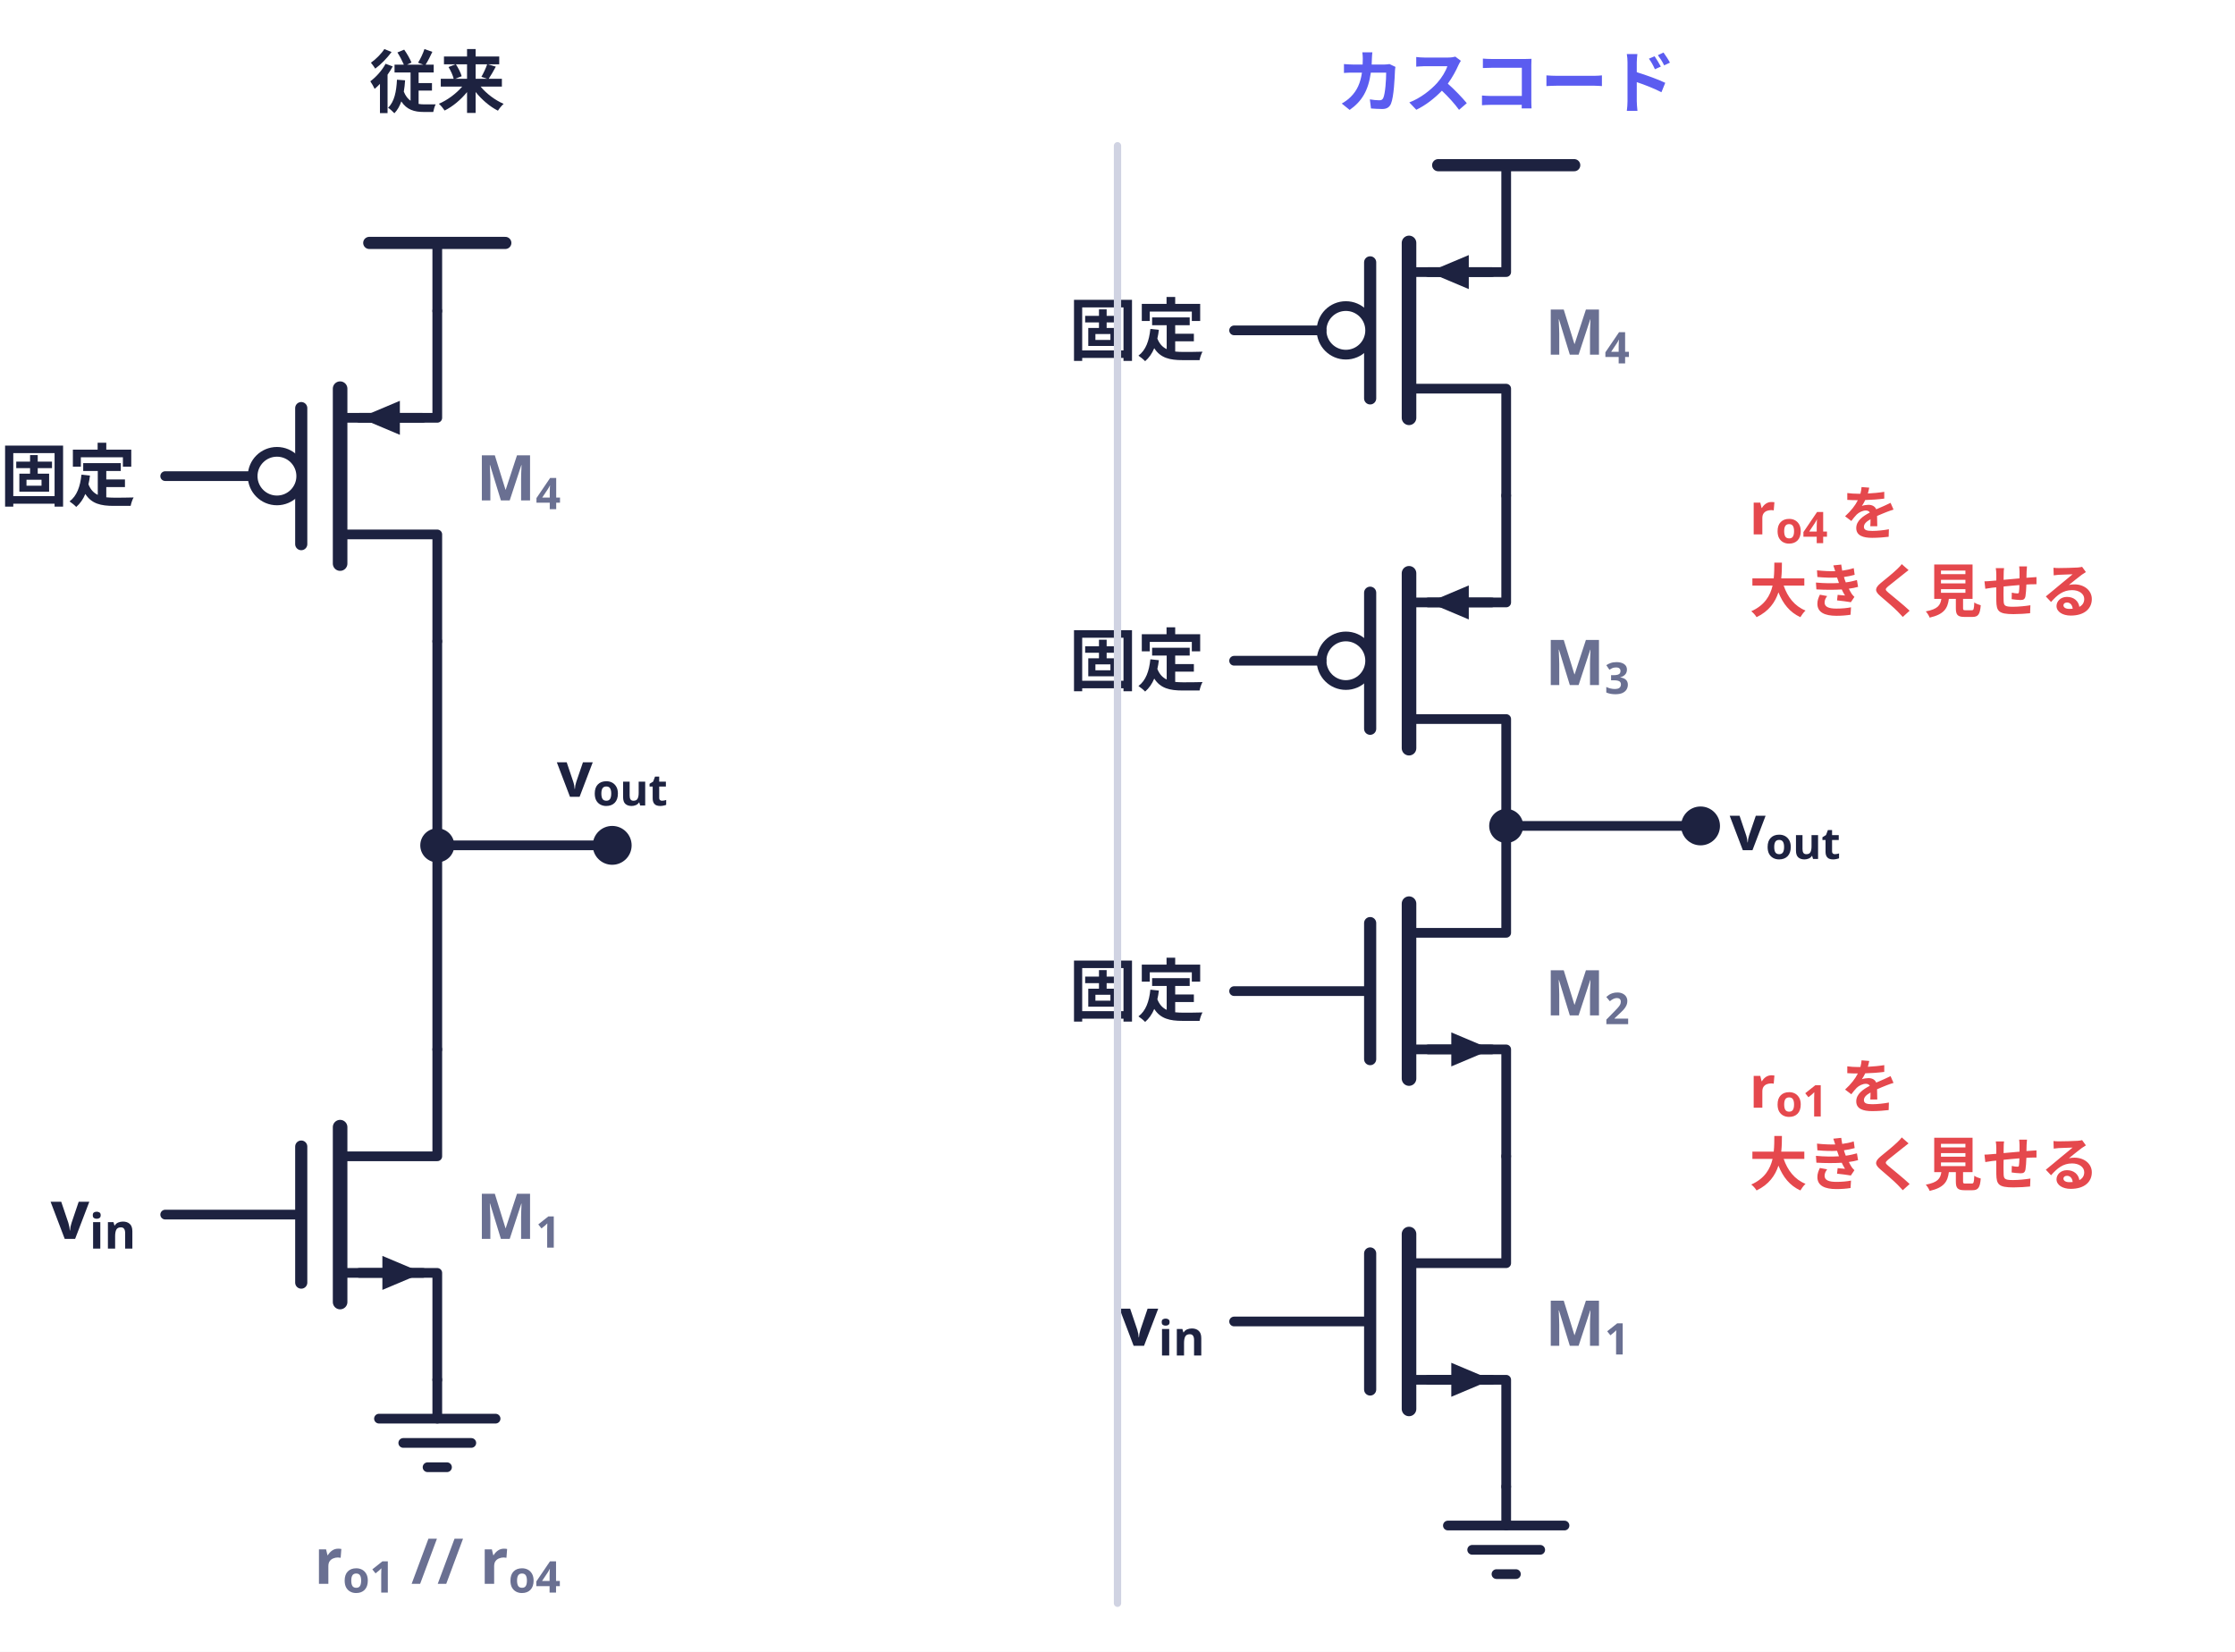
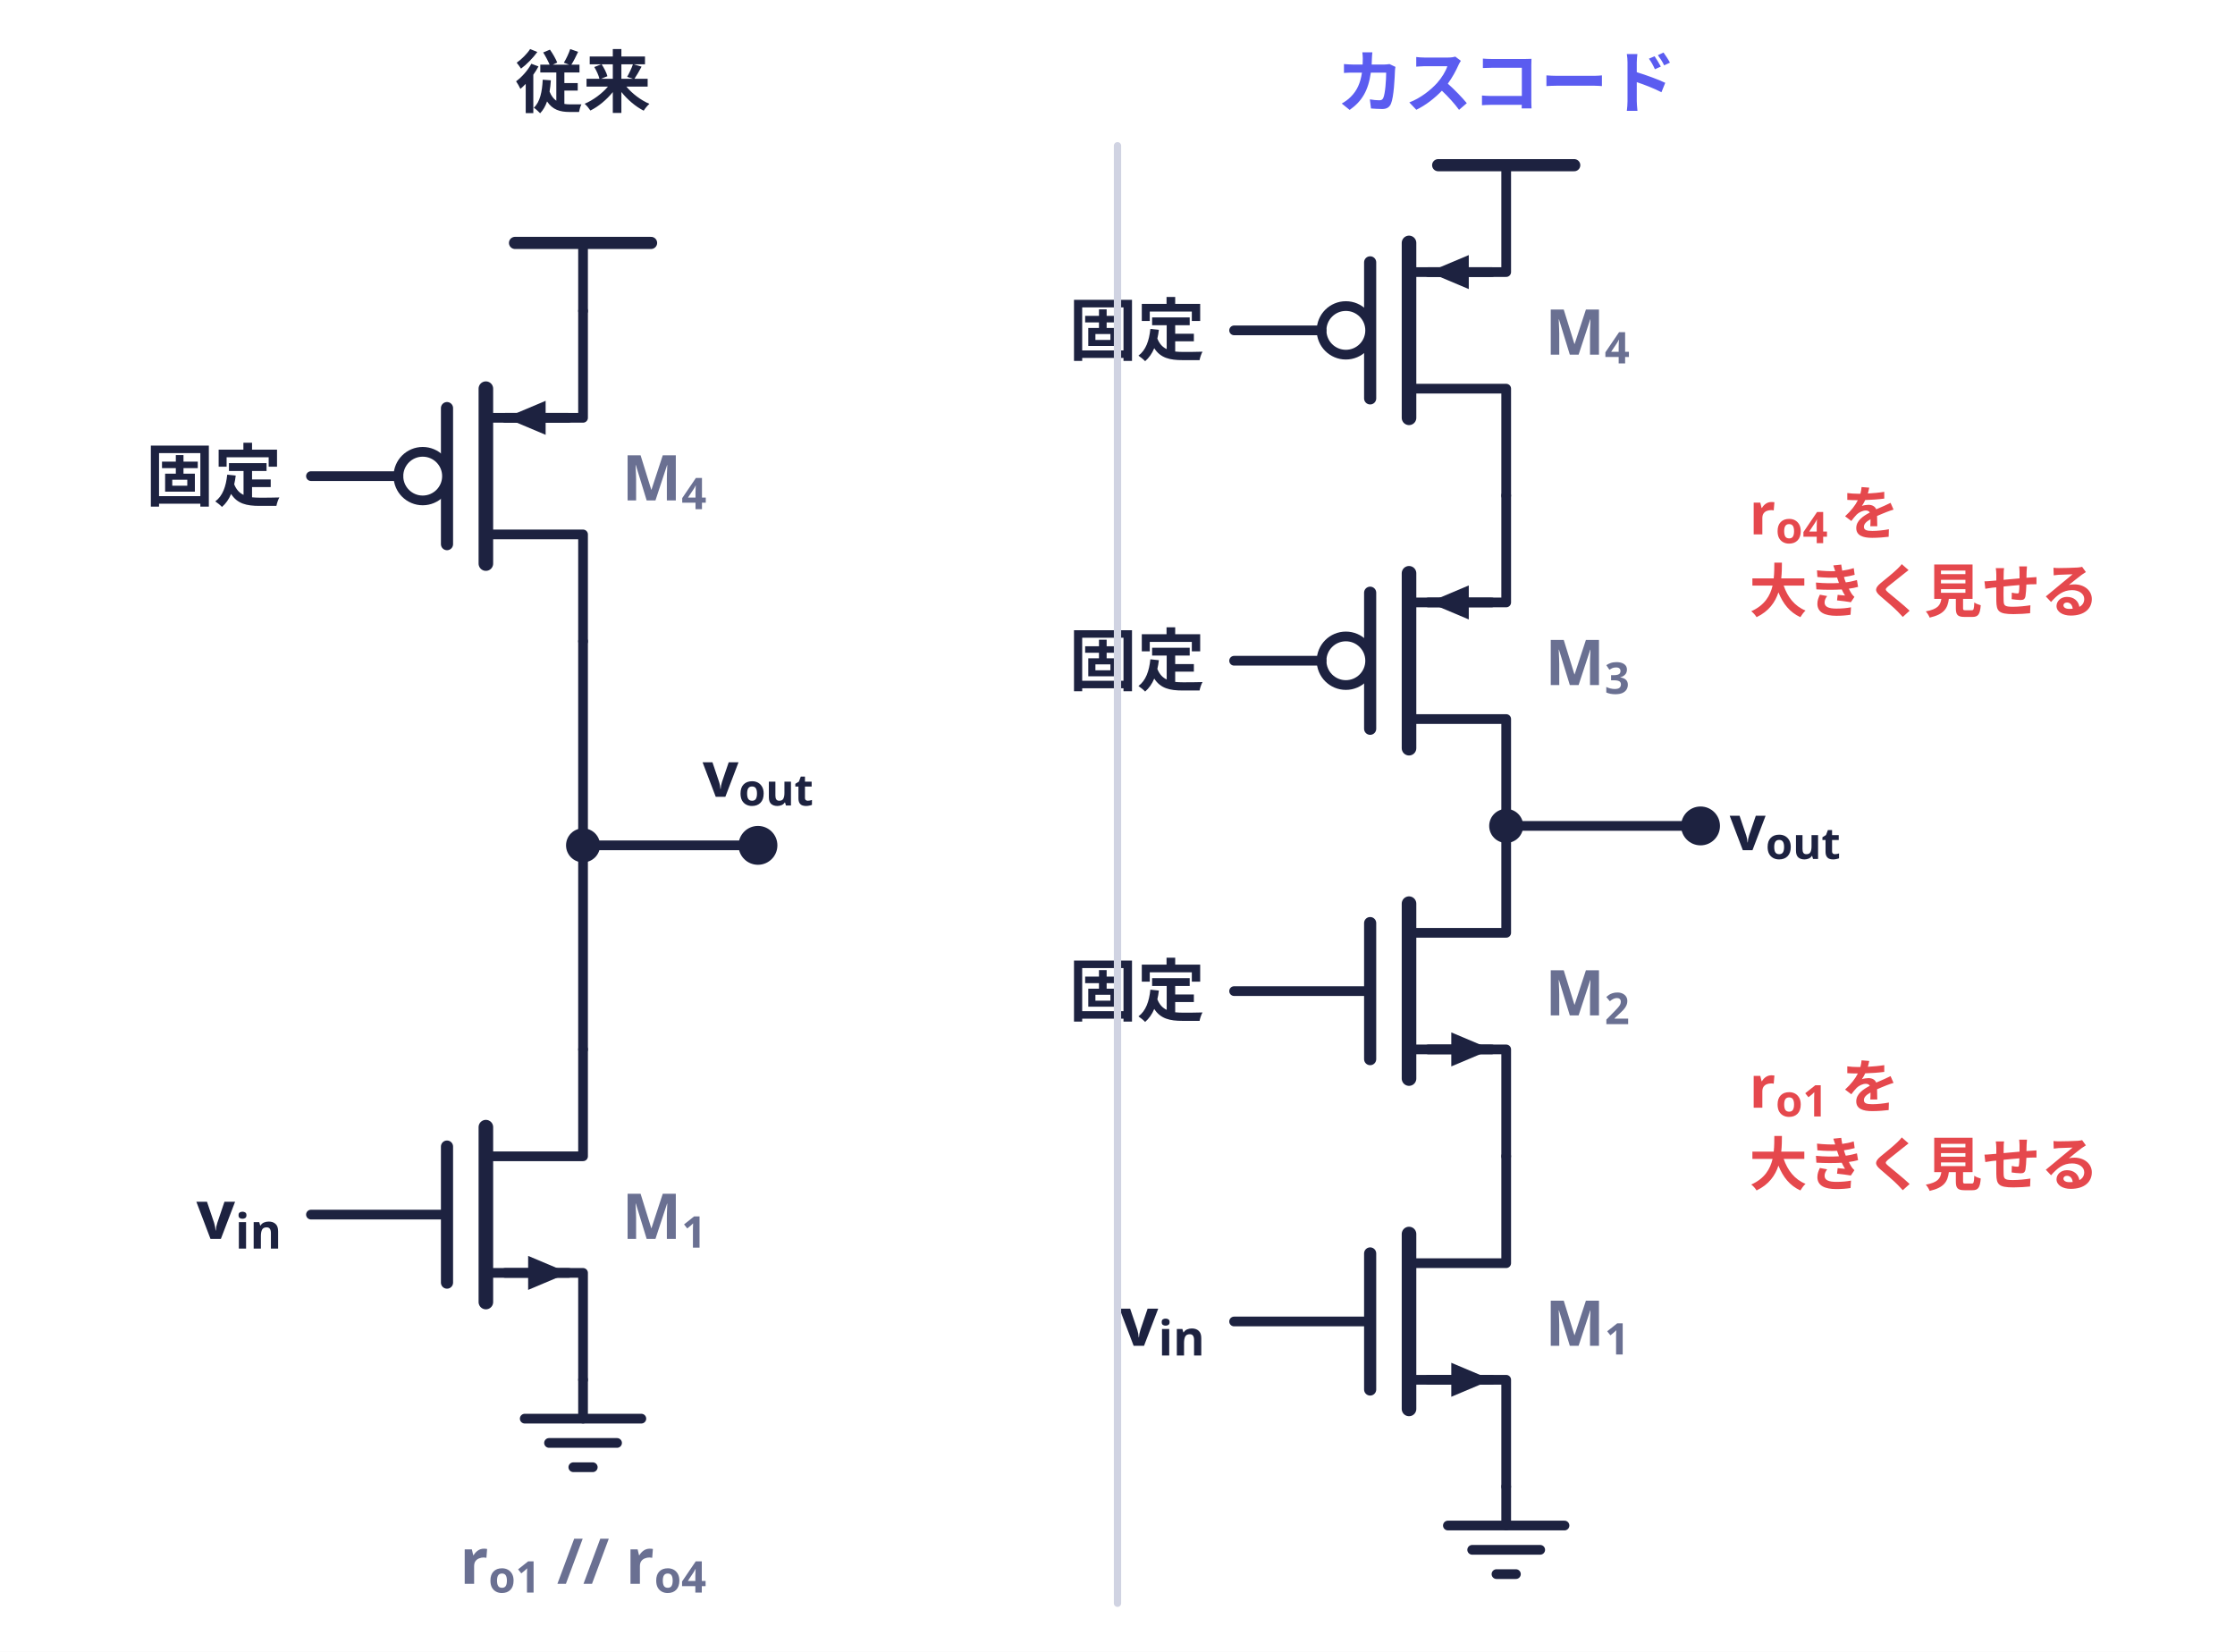
<svg xmlns="http://www.w3.org/2000/svg" viewBox="0 0 460 340" width="460" height="340">
  <rect width="460" height="340" fill="#fff" />
-   <text x="90" y="22" text-anchor="middle" font-size="14" fill="#1d2240" font-weight="600" font-family="Hiragino Sans, Noto Sans JP, sans-serif">従来</text>
-   <polyline points="76,50 104,50" fill="none" stroke="#1d2240" stroke-width="2.5" stroke-linejoin="round" stroke-linecap="round" />
-   <text x="90" y="42" text-anchor="middle" font-size="14" fill="#1d2240" font-weight="600" font-family="Hiragino Sans, Noto Sans JP, sans-serif" />
-   <polyline points="70,80 70,116" fill="none" stroke="#1d2240" stroke-width="3" stroke-linejoin="round" stroke-linecap="round" />
-   <polyline points="62,84 62,112" fill="none" stroke="#1d2240" stroke-width="2.5" stroke-linejoin="round" stroke-linecap="round" />
-   <circle cx="57" cy="98" r="5" fill="#fff" stroke="#1d2240" stroke-width="2" />
-   <polyline points="34,98 52,98" fill="none" stroke="#1d2240" stroke-width="2" stroke-linejoin="round" stroke-linecap="round" />
-   <polyline points="70,86 90,86 90,64" fill="none" stroke="#1d2240" stroke-width="2" stroke-linejoin="round" stroke-linecap="round" />
-   <polyline points="70,110 90,110 90,132" fill="none" stroke="#1d2240" stroke-width="2" stroke-linejoin="round" stroke-linecap="round" />
-   <polyline points="87,86 74,86" fill="none" stroke="#1d2240" stroke-width="2" stroke-linejoin="round" stroke-linecap="round" />
-   <polygon points="74,86 82.3,82.5 82.3,89.5" fill="#1d2240" />
-   <text x="98" y="103" text-anchor="start" font-size="13" fill="#6a7092" font-weight="600" font-family="Hiragino Sans, Noto Sans JP, sans-serif">M<tspan baseline-shift="sub" font-size="9">4</tspan>
+   <text x="120" y="22" text-anchor="middle" font-size="14" fill="#1d2240" font-weight="600" font-family="Hiragino Sans, Noto Sans JP, sans-serif">従来</text>
+   <polyline points="106,50 134,50" fill="none" stroke="#1d2240" stroke-width="2.5" stroke-linejoin="round" stroke-linecap="round" />
+   <text x="120" y="42" text-anchor="middle" font-size="14" fill="#1d2240" font-weight="600" font-family="Hiragino Sans, Noto Sans JP, sans-serif" />
+   <polyline points="100,80 100,116" fill="none" stroke="#1d2240" stroke-width="3" stroke-linejoin="round" stroke-linecap="round" />
+   <polyline points="92,84 92,112" fill="none" stroke="#1d2240" stroke-width="2.5" stroke-linejoin="round" stroke-linecap="round" />
+   <circle cx="87" cy="98" r="5" fill="#fff" stroke="#1d2240" stroke-width="2" />
+   <polyline points="64,98 82,98" fill="none" stroke="#1d2240" stroke-width="2" stroke-linejoin="round" stroke-linecap="round" />
+   <polyline points="100,86 120,86 120,64" fill="none" stroke="#1d2240" stroke-width="2" stroke-linejoin="round" stroke-linecap="round" />
+   <polyline points="100,110 120,110 120,132" fill="none" stroke="#1d2240" stroke-width="2" stroke-linejoin="round" stroke-linecap="round" />
+   <polyline points="117,86 104,86" fill="none" stroke="#1d2240" stroke-width="2" stroke-linejoin="round" stroke-linecap="round" />
+   <polygon points="104,86 112.3,82.5 112.3,89.5" fill="#1d2240" />
+   <text x="128" y="103" text-anchor="start" font-size="13" fill="#6a7092" font-weight="600" font-family="Hiragino Sans, Noto Sans JP, sans-serif">M<tspan baseline-shift="sub" font-size="9">4</tspan>
  </text>
-   <text x="28" y="103" text-anchor="end" font-size="14" fill="#1d2240" font-weight="600" font-family="Hiragino Sans, Noto Sans JP, sans-serif">固定</text>
-   <polyline points="90,50 90,64" fill="none" stroke="#1d2240" stroke-width="2" stroke-linejoin="round" stroke-linecap="round" />
-   <polyline points="70,232 70,268" fill="none" stroke="#1d2240" stroke-width="3" stroke-linejoin="round" stroke-linecap="round" />
-   <polyline points="62,236 62,264" fill="none" stroke="#1d2240" stroke-width="2.5" stroke-linejoin="round" stroke-linecap="round" />
-   <polyline points="34,250 62,250" fill="none" stroke="#1d2240" stroke-width="2" stroke-linejoin="round" stroke-linecap="round" />
-   <polyline points="70,238 90,238 90,216" fill="none" stroke="#1d2240" stroke-width="2" stroke-linejoin="round" stroke-linecap="round" />
-   <polyline points="70,262 90,262 90,284" fill="none" stroke="#1d2240" stroke-width="2" stroke-linejoin="round" stroke-linecap="round" />
-   <polyline points="74,262 87,262" fill="none" stroke="#1d2240" stroke-width="2" stroke-linejoin="round" stroke-linecap="round" />
-   <polygon points="87,262 78.7,265.5 78.7,258.5" fill="#1d2240" />
-   <text x="98" y="255" text-anchor="start" font-size="13" fill="#6a7092" font-weight="600" font-family="Hiragino Sans, Noto Sans JP, sans-serif">M<tspan baseline-shift="sub" font-size="9">1</tspan>
+   <text x="58" y="103" text-anchor="end" font-size="14" fill="#1d2240" font-weight="600" font-family="Hiragino Sans, Noto Sans JP, sans-serif">固定</text>
+   <polyline points="120,50 120,64" fill="none" stroke="#1d2240" stroke-width="2" stroke-linejoin="round" stroke-linecap="round" />
+   <polyline points="100,232 100,268" fill="none" stroke="#1d2240" stroke-width="3" stroke-linejoin="round" stroke-linecap="round" />
+   <polyline points="92,236 92,264" fill="none" stroke="#1d2240" stroke-width="2.5" stroke-linejoin="round" stroke-linecap="round" />
+   <polyline points="64,250 92,250" fill="none" stroke="#1d2240" stroke-width="2" stroke-linejoin="round" stroke-linecap="round" />
+   <polyline points="100,238 120,238 120,216" fill="none" stroke="#1d2240" stroke-width="2" stroke-linejoin="round" stroke-linecap="round" />
+   <polyline points="100,262 120,262 120,284" fill="none" stroke="#1d2240" stroke-width="2" stroke-linejoin="round" stroke-linecap="round" />
+   <polyline points="104,262 117,262" fill="none" stroke="#1d2240" stroke-width="2" stroke-linejoin="round" stroke-linecap="round" />
+   <polygon points="117,262 108.7,265.5 108.7,258.5" fill="#1d2240" />
+   <text x="128" y="255" text-anchor="start" font-size="13" fill="#6a7092" font-weight="600" font-family="Hiragino Sans, Noto Sans JP, sans-serif">M<tspan baseline-shift="sub" font-size="9">1</tspan>
  </text>
-   <text x="28" y="255" text-anchor="end" font-size="14" fill="#1d2240" font-weight="600" font-family="Hiragino Sans, Noto Sans JP, sans-serif">v<tspan baseline-shift="sub" font-size="10">in</tspan>
+   <text x="58" y="255" text-anchor="end" font-size="14" fill="#1d2240" font-weight="600" font-family="Hiragino Sans, Noto Sans JP, sans-serif">v<tspan baseline-shift="sub" font-size="10">in</tspan>
  </text>
-   <polyline points="90,132 90,216" fill="none" stroke="#1d2240" stroke-width="2" stroke-linejoin="round" stroke-linecap="round" />
-   <polyline points="90,174.0 126,174.0" fill="none" stroke="#1d2240" stroke-width="2" stroke-linejoin="round" stroke-linecap="round" />
-   <circle cx="90" cy="174.0" r="3.5" fill="#1d2240" />
-   <circle cx="126" cy="174.0" r="4" fill="#1d2240" />
-   <text x="126" y="164.0" text-anchor="middle" font-size="13" fill="#1d2240" font-weight="600" font-family="Hiragino Sans, Noto Sans JP, sans-serif">v<tspan baseline-shift="sub" font-size="9">out</tspan>
+   <polyline points="120,132 120,216" fill="none" stroke="#1d2240" stroke-width="2" stroke-linejoin="round" stroke-linecap="round" />
+   <polyline points="120,174.0 156,174.0" fill="none" stroke="#1d2240" stroke-width="2" stroke-linejoin="round" stroke-linecap="round" />
+   <circle cx="120" cy="174.0" r="3.5" fill="#1d2240" />
+   <circle cx="156" cy="174.0" r="4" fill="#1d2240" />
+   <text x="156" y="164.0" text-anchor="middle" font-size="13" fill="#1d2240" font-weight="600" font-family="Hiragino Sans, Noto Sans JP, sans-serif">v<tspan baseline-shift="sub" font-size="9">out</tspan>
  </text>
-   <polyline points="90,284 90,292" fill="none" stroke="#1d2240" stroke-width="2" stroke-linejoin="round" stroke-linecap="round" />
-   <polyline points="78,292 102,292" fill="none" stroke="#1d2240" stroke-width="2" stroke-linejoin="round" stroke-linecap="round" />
-   <polyline points="83,297 97,297" fill="none" stroke="#1d2240" stroke-width="2" stroke-linejoin="round" stroke-linecap="round" />
-   <polyline points="88,302 92,302" fill="none" stroke="#1d2240" stroke-width="2" stroke-linejoin="round" stroke-linecap="round" />
-   <text x="90" y="326" text-anchor="middle" font-size="13" fill="#6a7092" font-weight="600" font-family="Hiragino Sans, Noto Sans JP, sans-serif">r<tspan baseline-shift="sub" font-size="9">o1</tspan> // r<tspan baseline-shift="sub" font-size="9">o4</tspan>
+   <polyline points="120,284 120,292" fill="none" stroke="#1d2240" stroke-width="2" stroke-linejoin="round" stroke-linecap="round" />
+   <polyline points="108,292 132,292" fill="none" stroke="#1d2240" stroke-width="2" stroke-linejoin="round" stroke-linecap="round" />
+   <polyline points="113,297 127,297" fill="none" stroke="#1d2240" stroke-width="2" stroke-linejoin="round" stroke-linecap="round" />
+   <polyline points="118,302 122,302" fill="none" stroke="#1d2240" stroke-width="2" stroke-linejoin="round" stroke-linecap="round" />
+   <text x="120" y="326" text-anchor="middle" font-size="13" fill="#6a7092" font-weight="600" font-family="Hiragino Sans, Noto Sans JP, sans-serif">r<tspan baseline-shift="sub" font-size="9">o1</tspan> // r<tspan baseline-shift="sub" font-size="9">o4</tspan>
  </text>
  <text x="310" y="22" text-anchor="middle" font-size="14" fill="#5b5cf0" font-weight="600" font-family="Hiragino Sans, Noto Sans JP, sans-serif">カスコード</text>
  <polyline points="296,34 324,34" fill="none" stroke="#1d2240" stroke-width="2.5" stroke-linejoin="round" stroke-linecap="round" />
  <text x="310" y="26" text-anchor="middle" font-size="14" fill="#1d2240" font-weight="600" font-family="Hiragino Sans, Noto Sans JP, sans-serif" />
  <polyline points="290,50 290,86" fill="none" stroke="#1d2240" stroke-width="3" stroke-linejoin="round" stroke-linecap="round" />
  <polyline points="282,54 282,82" fill="none" stroke="#1d2240" stroke-width="2.5" stroke-linejoin="round" stroke-linecap="round" />
  <circle cx="277" cy="68" r="5" fill="#fff" stroke="#1d2240" stroke-width="2" />
  <polyline points="254,68 272,68" fill="none" stroke="#1d2240" stroke-width="2" stroke-linejoin="round" stroke-linecap="round" />
  <polyline points="290,56 310,56 310,34" fill="none" stroke="#1d2240" stroke-width="2" stroke-linejoin="round" stroke-linecap="round" />
  <polyline points="290,80 310,80 310,102" fill="none" stroke="#1d2240" stroke-width="2" stroke-linejoin="round" stroke-linecap="round" />
  <polyline points="307,56 294,56" fill="none" stroke="#1d2240" stroke-width="2" stroke-linejoin="round" stroke-linecap="round" />
  <polygon points="294,56 302.3,52.5 302.3,59.5" fill="#1d2240" />
  <text x="318" y="73" text-anchor="start" font-size="13" fill="#6a7092" font-weight="600" font-family="Hiragino Sans, Noto Sans JP, sans-serif">M<tspan baseline-shift="sub" font-size="9">4</tspan>
  </text>
  <text x="248" y="73" text-anchor="end" font-size="14" fill="#1d2240" font-weight="600" font-family="Hiragino Sans, Noto Sans JP, sans-serif">固定</text>
  <polyline points="290,118 290,154" fill="none" stroke="#1d2240" stroke-width="3" stroke-linejoin="round" stroke-linecap="round" />
  <polyline points="282,122 282,150" fill="none" stroke="#1d2240" stroke-width="2.5" stroke-linejoin="round" stroke-linecap="round" />
  <circle cx="277" cy="136" r="5" fill="#fff" stroke="#1d2240" stroke-width="2" />
  <polyline points="254,136 272,136" fill="none" stroke="#1d2240" stroke-width="2" stroke-linejoin="round" stroke-linecap="round" />
  <polyline points="290,124 310,124 310,102" fill="none" stroke="#1d2240" stroke-width="2" stroke-linejoin="round" stroke-linecap="round" />
  <polyline points="290,148 310,148 310,170" fill="none" stroke="#1d2240" stroke-width="2" stroke-linejoin="round" stroke-linecap="round" />
  <polyline points="307,124 294,124" fill="none" stroke="#1d2240" stroke-width="2" stroke-linejoin="round" stroke-linecap="round" />
  <polygon points="294,124 302.3,120.5 302.3,127.5" fill="#1d2240" />
  <text x="318" y="141" text-anchor="start" font-size="13" fill="#6a7092" font-weight="600" font-family="Hiragino Sans, Noto Sans JP, sans-serif">M<tspan baseline-shift="sub" font-size="9">3</tspan>
  </text>
  <text x="248" y="141" text-anchor="end" font-size="14" fill="#1d2240" font-weight="600" font-family="Hiragino Sans, Noto Sans JP, sans-serif">固定</text>
  <polyline points="290,186 290,222" fill="none" stroke="#1d2240" stroke-width="3" stroke-linejoin="round" stroke-linecap="round" />
  <polyline points="282,190 282,218" fill="none" stroke="#1d2240" stroke-width="2.5" stroke-linejoin="round" stroke-linecap="round" />
  <polyline points="254,204 282,204" fill="none" stroke="#1d2240" stroke-width="2" stroke-linejoin="round" stroke-linecap="round" />
  <polyline points="290,192 310,192 310,170" fill="none" stroke="#1d2240" stroke-width="2" stroke-linejoin="round" stroke-linecap="round" />
  <polyline points="290,216 310,216 310,238" fill="none" stroke="#1d2240" stroke-width="2" stroke-linejoin="round" stroke-linecap="round" />
  <polyline points="294,216 307,216" fill="none" stroke="#1d2240" stroke-width="2" stroke-linejoin="round" stroke-linecap="round" />
  <polygon points="307,216 298.7,219.5 298.7,212.5" fill="#1d2240" />
  <text x="318" y="209" text-anchor="start" font-size="13" fill="#6a7092" font-weight="600" font-family="Hiragino Sans, Noto Sans JP, sans-serif">M<tspan baseline-shift="sub" font-size="9">2</tspan>
  </text>
  <text x="248" y="209" text-anchor="end" font-size="14" fill="#1d2240" font-weight="600" font-family="Hiragino Sans, Noto Sans JP, sans-serif">固定</text>
  <polyline points="290,254 290,290" fill="none" stroke="#1d2240" stroke-width="3" stroke-linejoin="round" stroke-linecap="round" />
  <polyline points="282,258 282,286" fill="none" stroke="#1d2240" stroke-width="2.5" stroke-linejoin="round" stroke-linecap="round" />
  <polyline points="254,272 282,272" fill="none" stroke="#1d2240" stroke-width="2" stroke-linejoin="round" stroke-linecap="round" />
  <polyline points="290,260 310,260 310,238" fill="none" stroke="#1d2240" stroke-width="2" stroke-linejoin="round" stroke-linecap="round" />
  <polyline points="290,284 310,284 310,306" fill="none" stroke="#1d2240" stroke-width="2" stroke-linejoin="round" stroke-linecap="round" />
  <polyline points="294,284 307,284" fill="none" stroke="#1d2240" stroke-width="2" stroke-linejoin="round" stroke-linecap="round" />
  <polygon points="307,284 298.7,287.5 298.7,280.5" fill="#1d2240" />
  <text x="318" y="277" text-anchor="start" font-size="13" fill="#6a7092" font-weight="600" font-family="Hiragino Sans, Noto Sans JP, sans-serif">M<tspan baseline-shift="sub" font-size="9">1</tspan>
  </text>
  <text x="248" y="277" text-anchor="end" font-size="14" fill="#1d2240" font-weight="600" font-family="Hiragino Sans, Noto Sans JP, sans-serif">v<tspan baseline-shift="sub" font-size="10">in</tspan>
  </text>
  <polyline points="310,170 350,170" fill="none" stroke="#1d2240" stroke-width="2" stroke-linejoin="round" stroke-linecap="round" />
  <circle cx="310" cy="170" r="3.5" fill="#1d2240" />
  <circle cx="350" cy="170" r="4" fill="#1d2240" />
  <text x="356" y="175" text-anchor="start" font-size="13" fill="#1d2240" font-weight="600" font-family="Hiragino Sans, Noto Sans JP, sans-serif">v<tspan baseline-shift="sub" font-size="9">out</tspan>
  </text>
  <polyline points="310,306 310,314" fill="none" stroke="#1d2240" stroke-width="2" stroke-linejoin="round" stroke-linecap="round" />
  <polyline points="298,314 322,314" fill="none" stroke="#1d2240" stroke-width="2" stroke-linejoin="round" stroke-linecap="round" />
  <polyline points="303,319 317,319" fill="none" stroke="#1d2240" stroke-width="2" stroke-linejoin="round" stroke-linecap="round" />
  <polyline points="308,324 312,324" fill="none" stroke="#1d2240" stroke-width="2" stroke-linejoin="round" stroke-linecap="round" />
  <text x="360" y="110" text-anchor="start" font-size="12" fill="#e5484d" font-weight="600" font-family="Hiragino Sans, Noto Sans JP, sans-serif">r<tspan baseline-shift="sub" font-size="9">o4</tspan> を</text>
  <text x="360" y="126" text-anchor="start" font-size="12" fill="#e5484d" font-weight="600" font-family="Hiragino Sans, Noto Sans JP, sans-serif">大きく見せる</text>
  <text x="360" y="228" text-anchor="start" font-size="12" fill="#e5484d" font-weight="600" font-family="Hiragino Sans, Noto Sans JP, sans-serif">r<tspan baseline-shift="sub" font-size="9">o1</tspan> を</text>
  <text x="360" y="244" text-anchor="start" font-size="12" fill="#e5484d" font-weight="600" font-family="Hiragino Sans, Noto Sans JP, sans-serif">大きく見せる</text>
  <polyline points="230,30 230,330" fill="none" stroke="#d0d3e2" stroke-width="1.5" stroke-linejoin="round" stroke-linecap="round" />
</svg>
